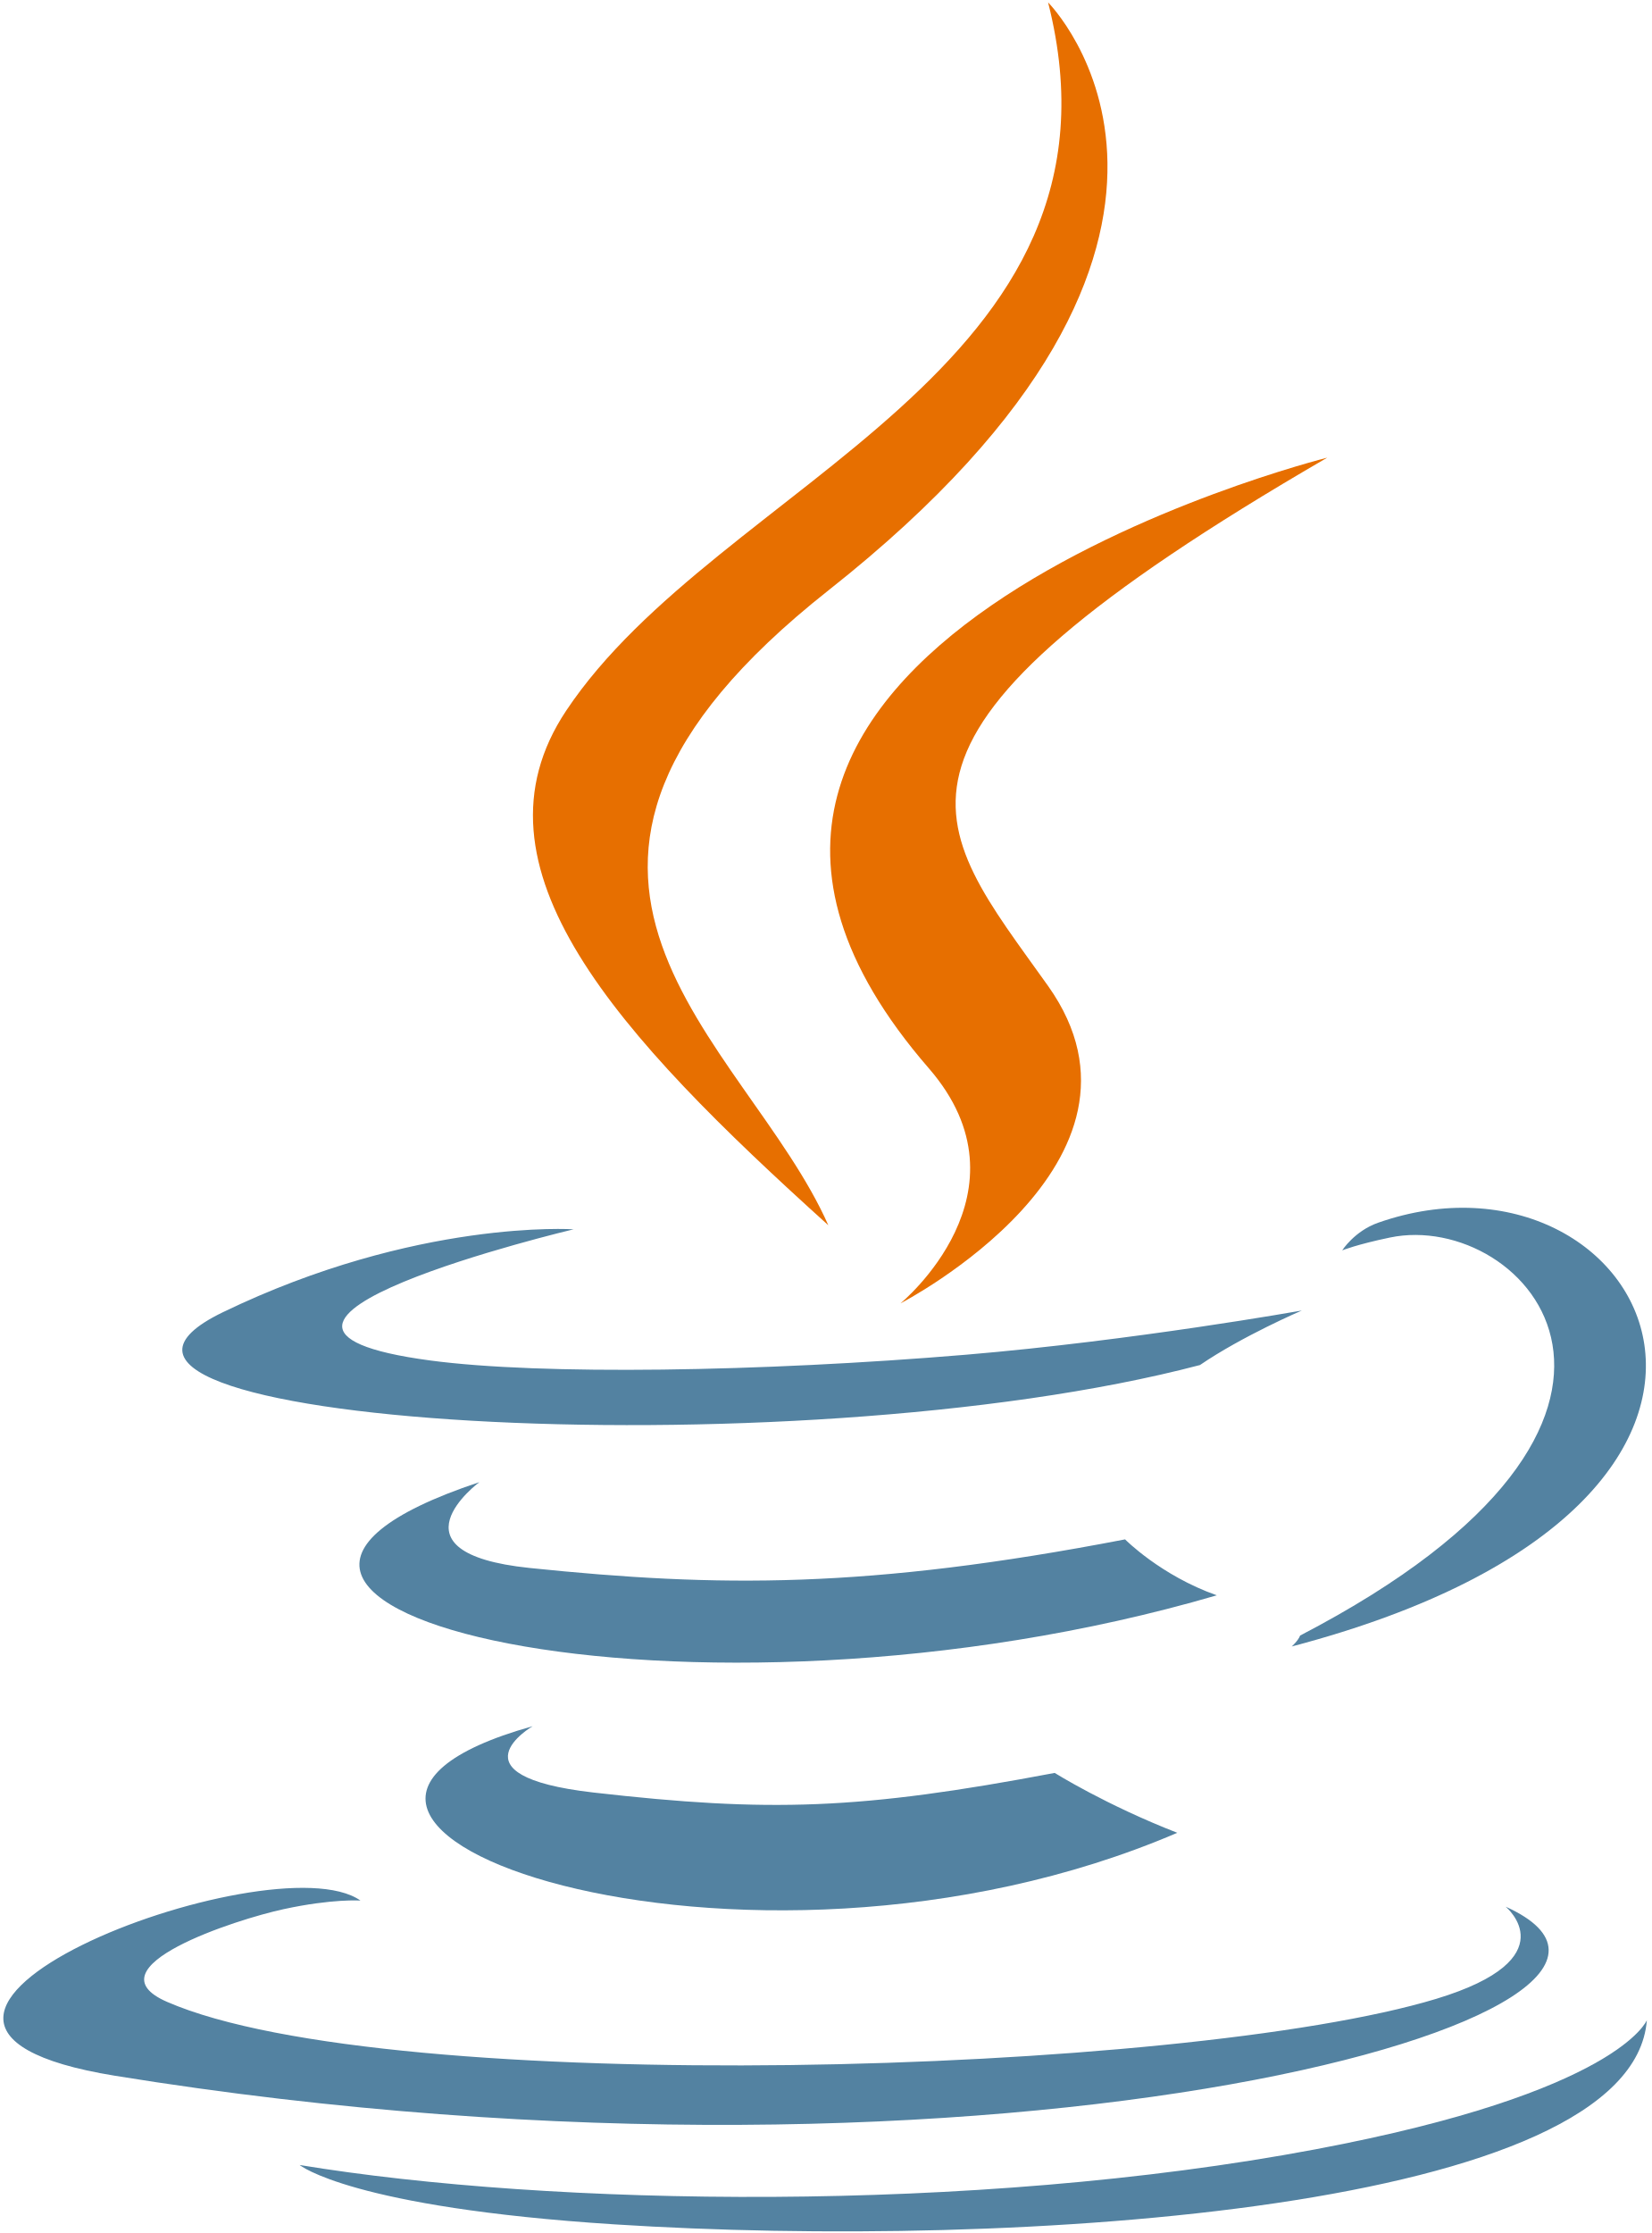
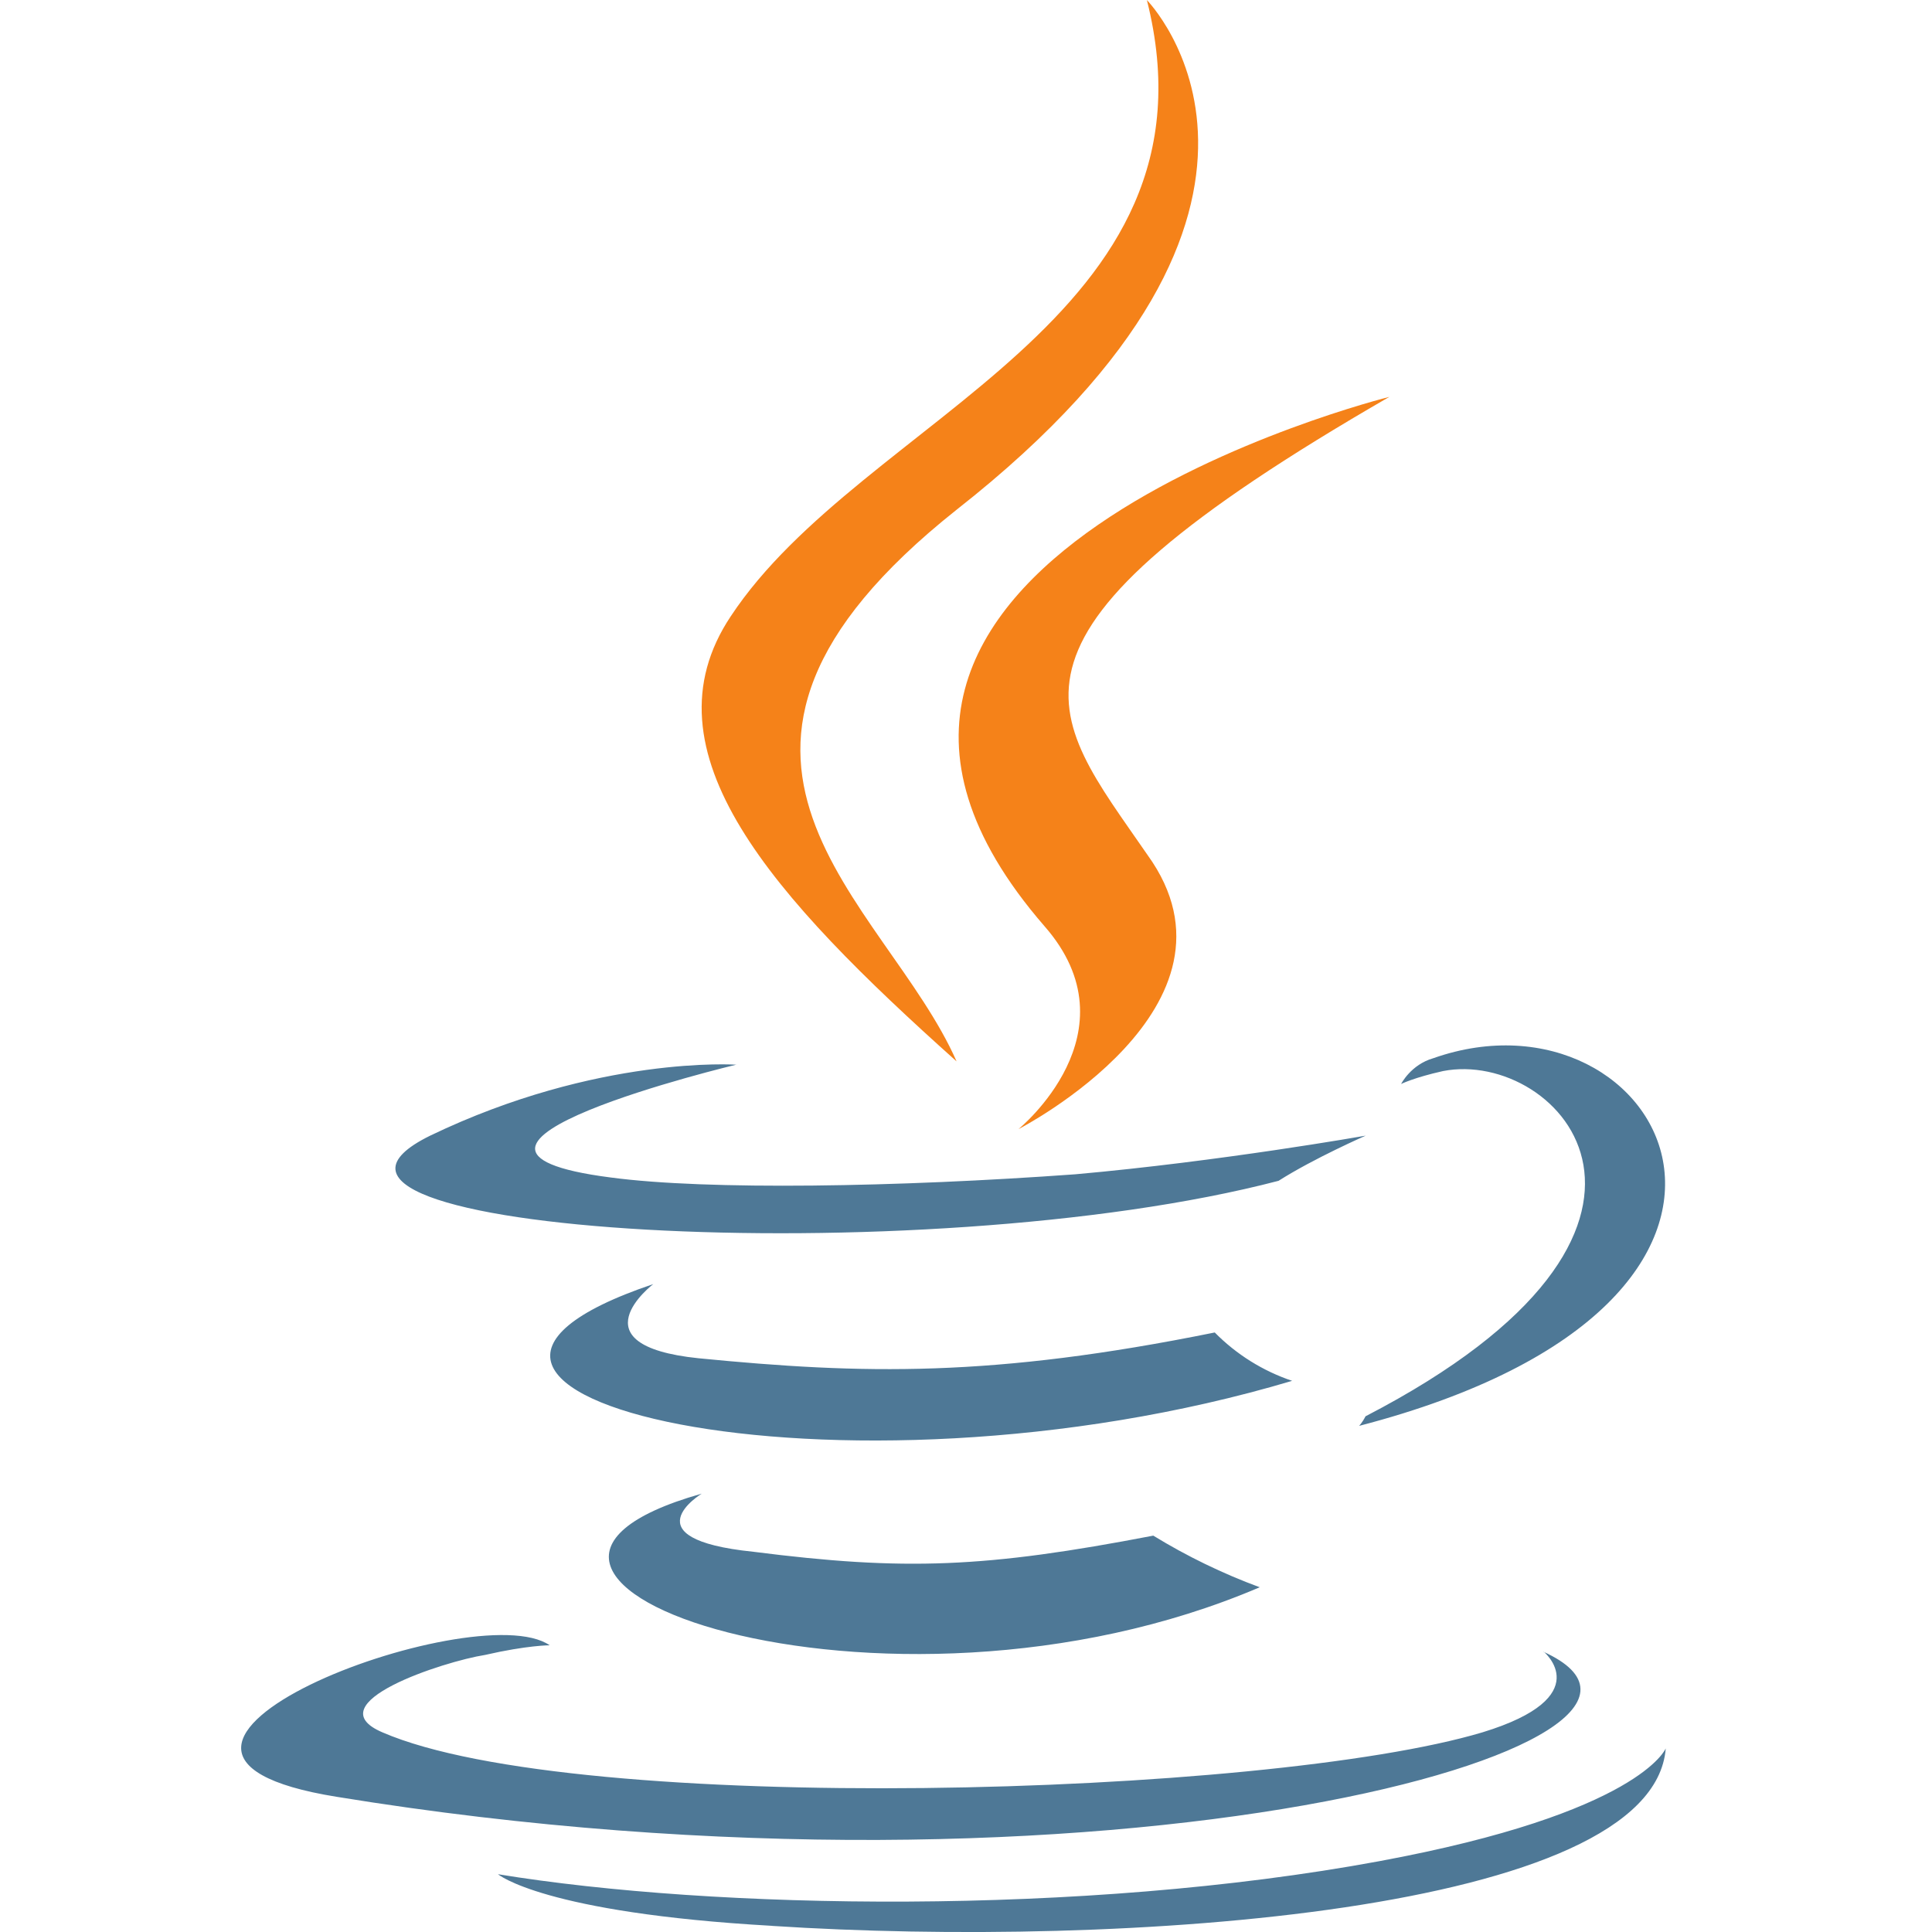
- <svg xmlns="http://www.w3.org/2000/svg" width="1850" height="2500" viewBox="0 0 256 346" preserveAspectRatio="xMinYMin meet">
-   <path d="M82.554 267.473s-13.198 7.675 9.393 10.272c27.369 3.122 41.356 2.675 71.517-3.034 0 0 7.93 4.972 19.003 9.279-67.611 28.977-153.019-1.679-99.913-16.517M74.292 229.659s-14.803 10.958 7.805 13.296c29.236 3.016 52.324 3.263 92.276-4.43 0 0 5.526 5.602 14.215 8.666-81.747 23.904-172.798 1.885-114.296-17.532" fill="#5382A1" />
-   <path d="M143.942 165.515c16.66 19.18-4.377 36.44-4.377 36.44s42.301-21.837 22.874-49.183c-18.144-25.5-32.059-38.172 43.268-81.858 0 0-118.238 29.53-61.765 94.6" fill="#E76F00" />
-   <path d="M233.364 295.442s9.767 8.047-10.757 14.273c-39.026 11.823-162.432 15.393-196.714.471-12.323-5.36 10.787-12.8 18.056-14.362 7.581-1.644 11.914-1.337 11.914-1.337-13.705-9.655-88.583 18.957-38.034 27.15 137.853 22.356 251.292-10.066 215.535-26.195M88.9 190.48s-62.771 14.91-22.228 20.323c17.118 2.292 51.243 1.774 83.03-.89 25.978-2.19 52.063-6.85 52.063-6.85s-9.16 3.923-15.787 8.448c-63.744 16.765-186.886 8.966-151.435-8.183 29.981-14.492 54.358-12.848 54.358-12.848M201.506 253.422c64.8-33.672 34.839-66.03 13.927-61.67-5.126 1.066-7.411 1.99-7.411 1.99s1.903-2.98 5.537-4.27c41.37-14.545 73.187 42.897-13.355 65.647 0 .001 1.003-.895 1.302-1.697" fill="#5382A1" />
-   <path d="M162.439.371s35.887 35.9-34.037 91.101c-56.071 44.282-12.786 69.53-.023 98.377-32.73-29.53-56.75-55.526-40.635-79.72C111.395 74.612 176.918 57.393 162.439.37" fill="#E76F00" />
-   <path d="M95.268 344.665c62.199 3.982 157.712-2.209 159.974-31.64 0 0-4.348 11.158-51.404 20.018-53.088 9.99-118.564 8.824-157.399 2.421.001 0 7.95 6.58 48.83 9.201" fill="#5382A1" />
+ <svg xmlns="http://www.w3.org/2000/svg" width="64" height="64" viewBox="0 0 32 32">
+   <path d="M11.622 24.74s-1.23.748.855.962c2.51.32 3.847.267 6.625-.267a10.02 10.02 0 0 0 1.763.855c-6.25 2.672-14.16-.16-9.244-1.55zm-.8-3.473s-1.336 1.015.748 1.23c2.725.267 4.862.32 8.55-.427a3.26 3.26 0 0 0 1.282.801c-7.534 2.244-15.976.214-10.58-1.603zm14.747 6.09s.908.748-1.015 1.336c-3.58 1.07-15.014 1.39-18.22 0-1.122-.48 1.015-1.175 1.7-1.282.695-.16 1.07-.16 1.07-.16-1.23-.855-8.175 1.763-3.526 2.51 12.77 2.084 23.296-.908 19.983-2.404zM12.2 17.633s-5.824 1.39-2.084 1.87c1.603.214 4.755.16 7.694-.053 2.404-.214 4.81-.64 4.81-.64s-.855.374-1.443.748c-5.93 1.55-17.312.855-14.052-.748 2.778-1.336 5.076-1.175 5.076-1.175zm10.42 5.824c5.984-3.1 3.206-6.09 1.282-5.717-.48.107-.695.214-.695.214s.16-.32.534-.427c3.794-1.336 6.786 4.007-1.23 6.09 0 0 .053-.053.107-.16zm-9.83 8.442c5.77.374 14.587-.214 14.8-2.94 0 0-.427 1.07-4.755 1.87-4.916.908-11.007.8-14.587.214 0 0 .748.64 4.542.855z" fill="#4e7896" />
+   <path d="M18.996.001s3.313 3.366-3.152 8.442c-5.183 4.114-1.175 6.465 0 9.137-3.046-2.725-5.236-5.13-3.74-7.373C14.294 6.893 20.332 5.3 18.996.001zm-1.7 15.335c1.55 1.763-.427 3.366-.427 3.366s3.954-2.03 2.137-4.542c-1.656-2.404-2.94-3.58 4.007-7.587 0 0-10.953 2.725-5.717 8.763z" fill="#f58219" />
</svg>
